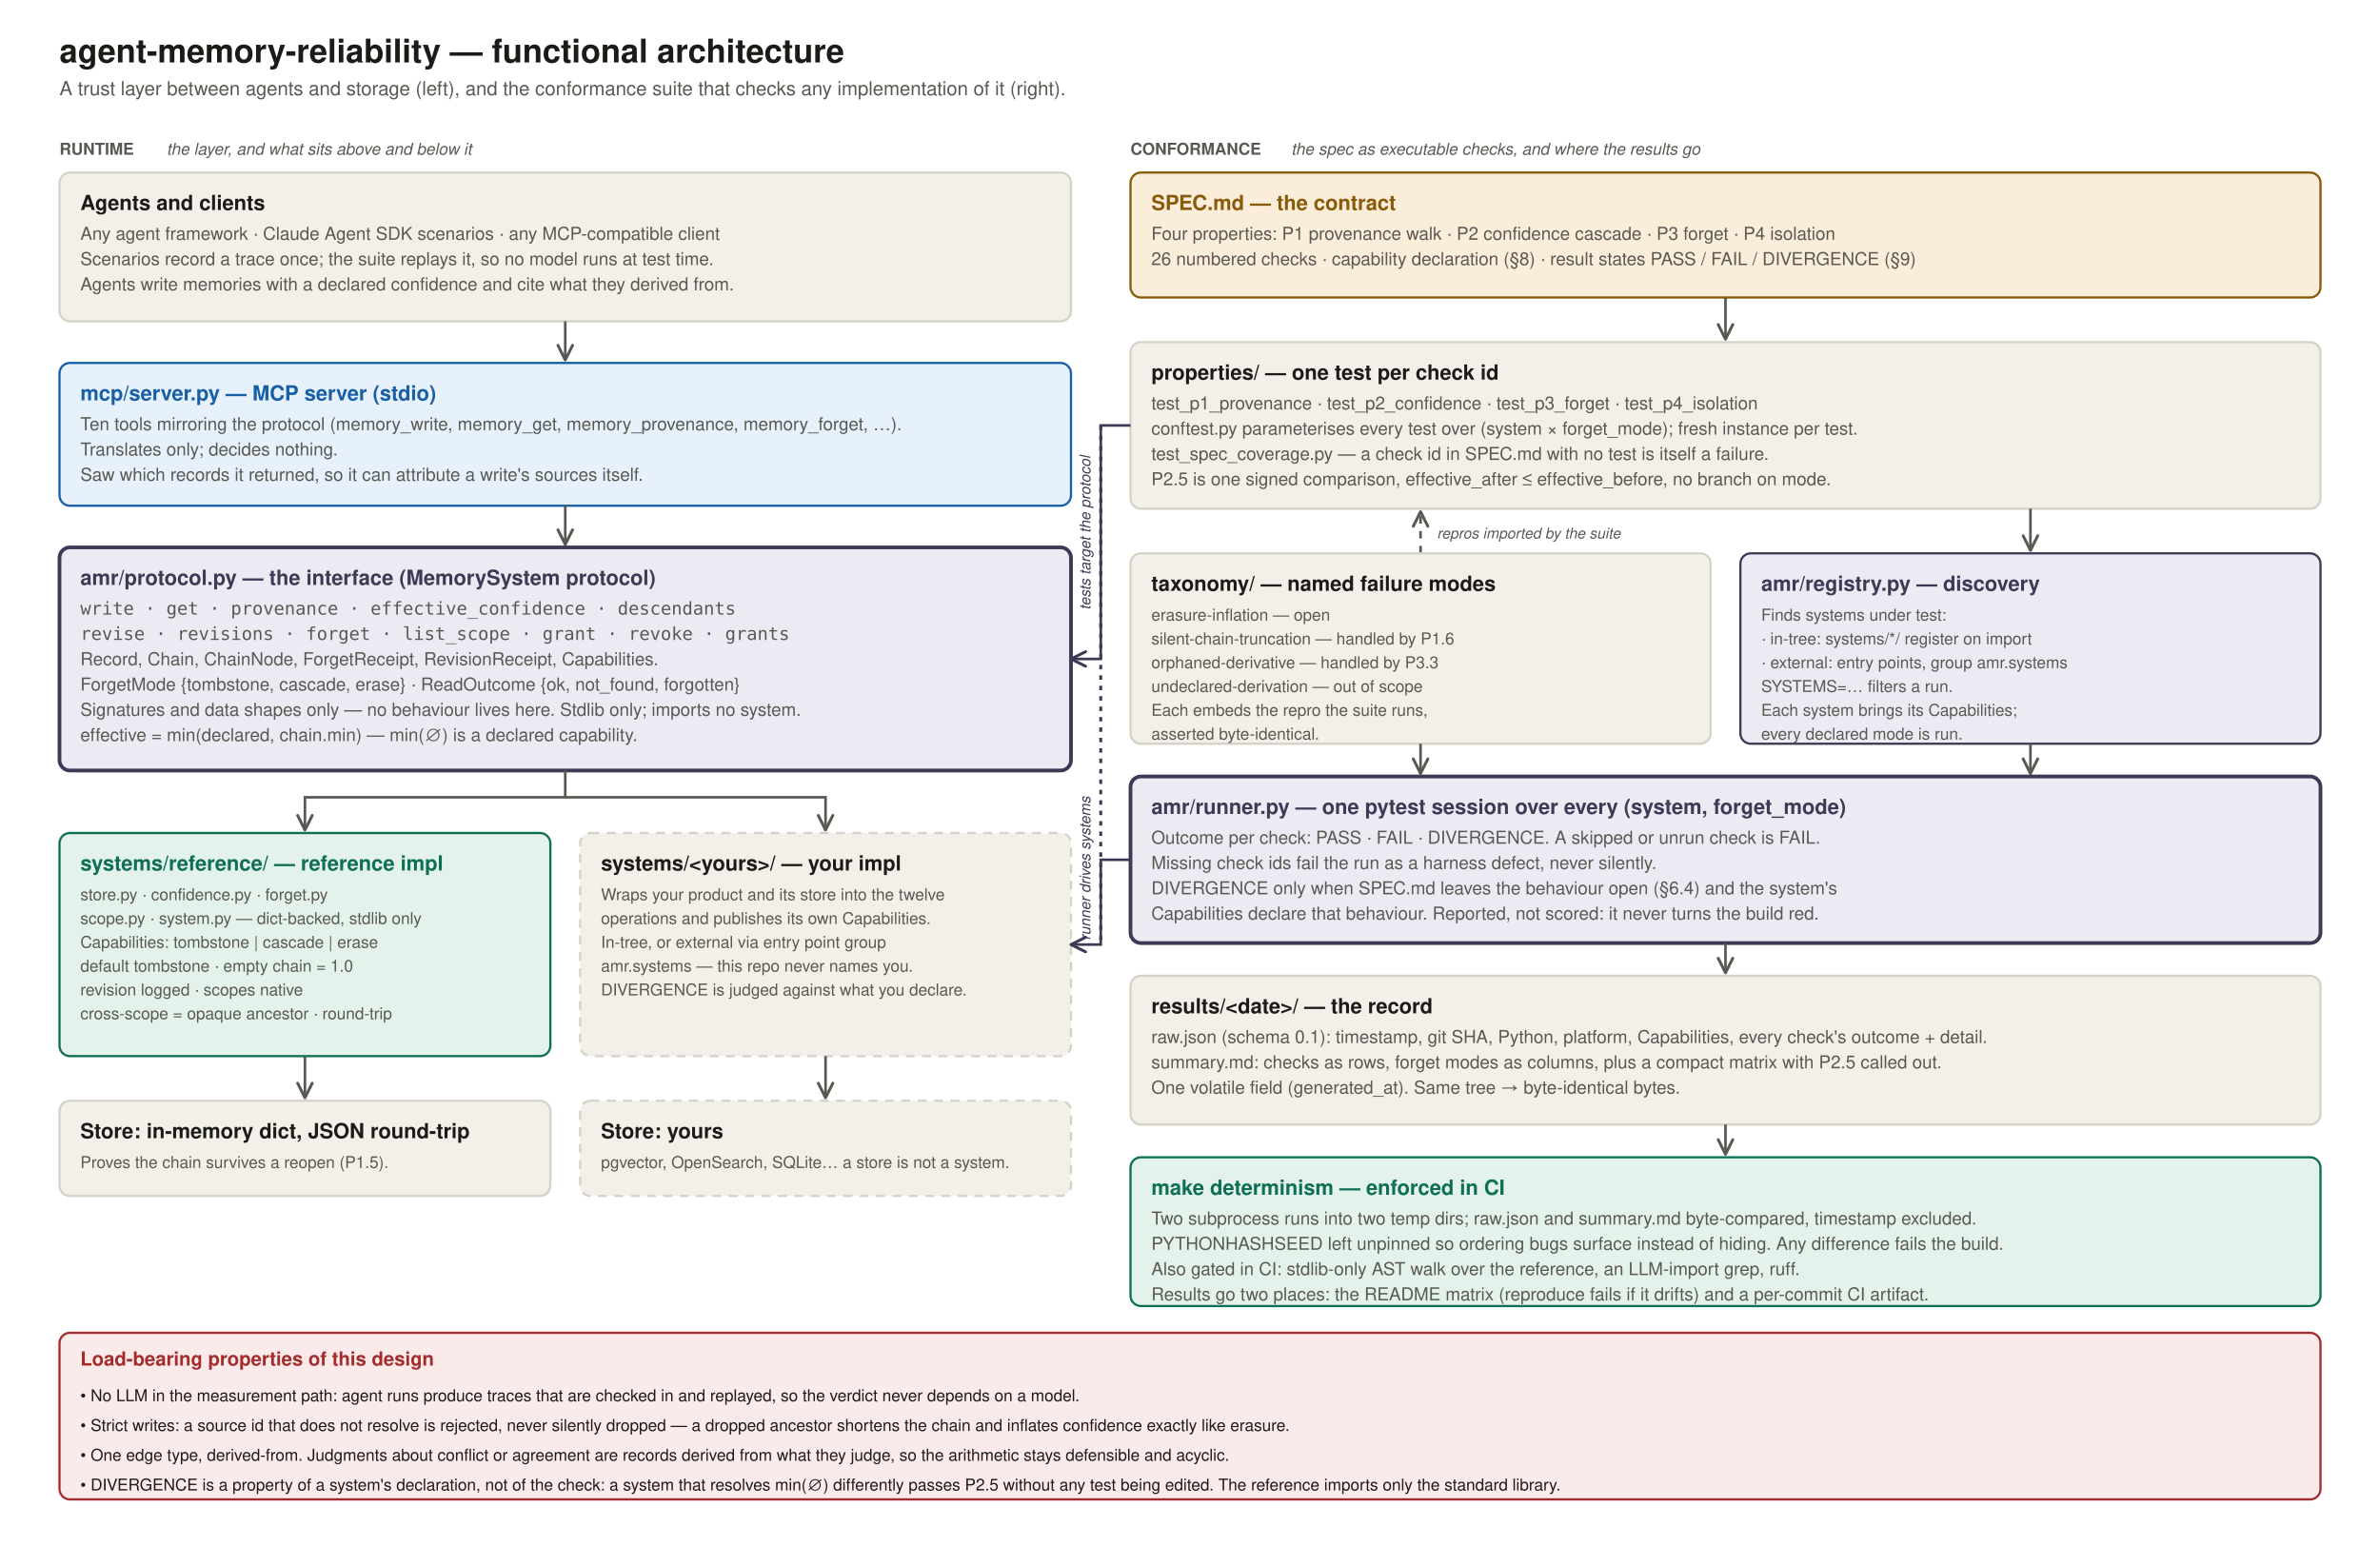
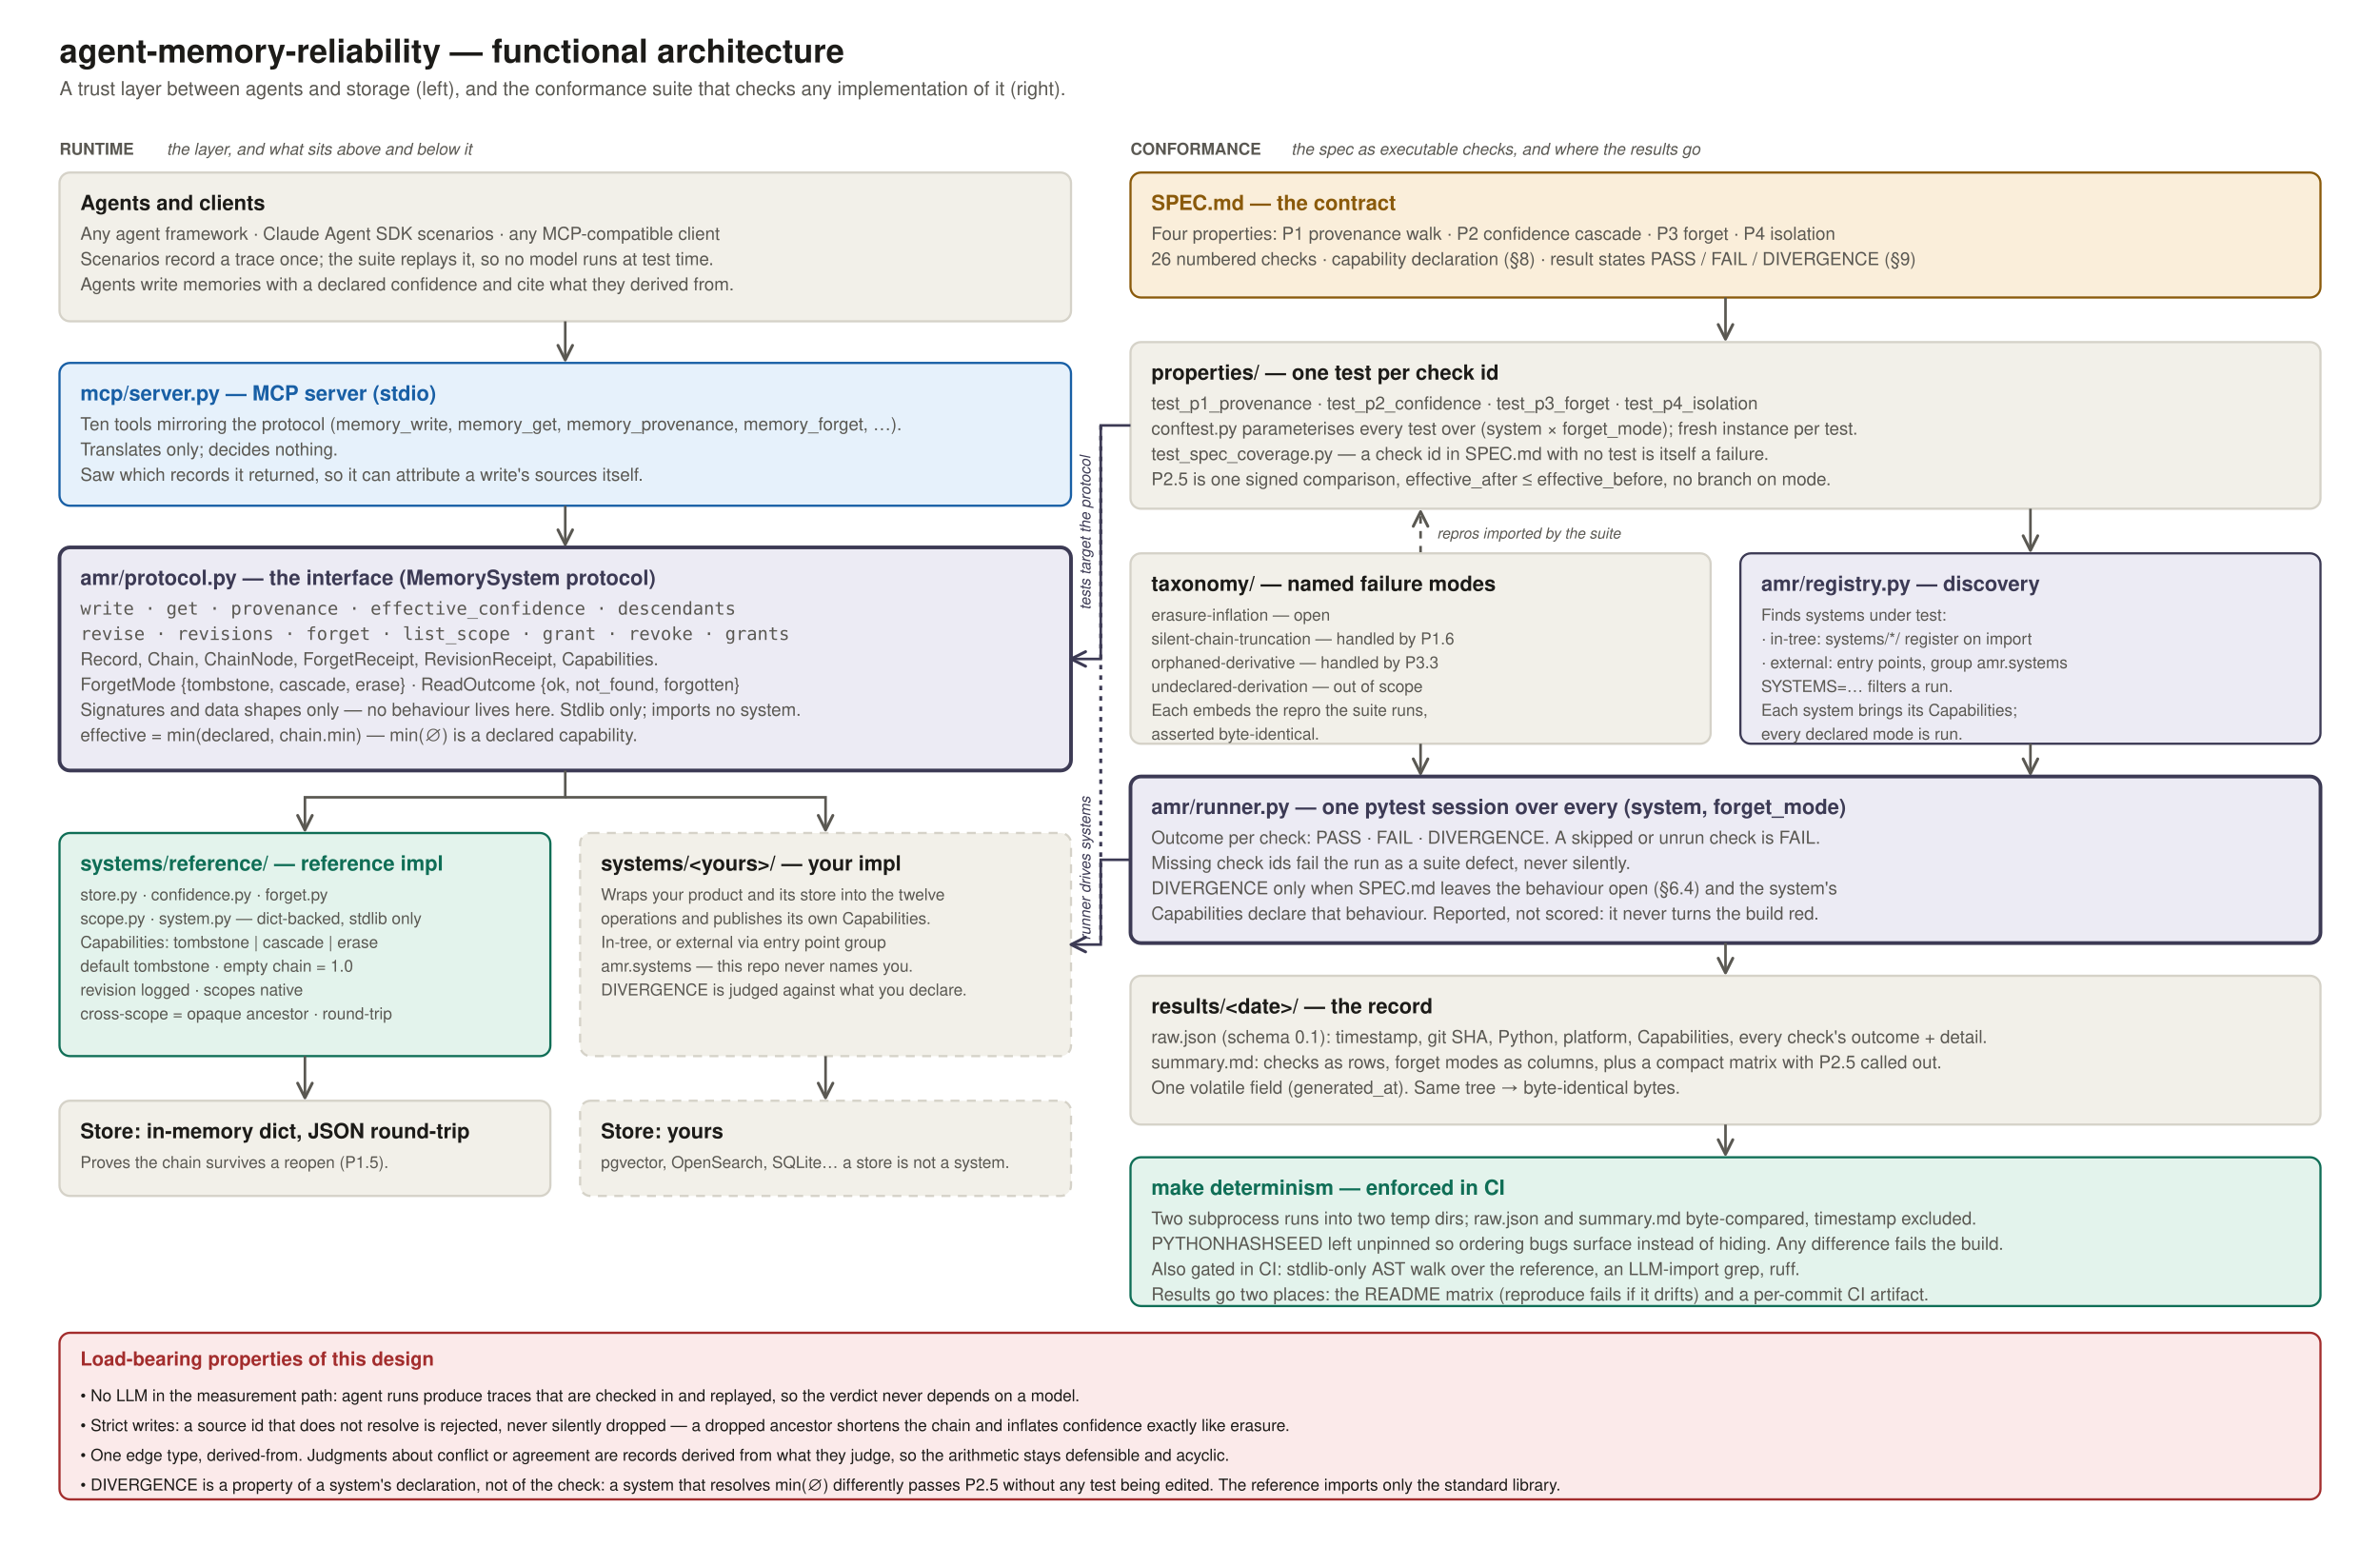
<svg xmlns="http://www.w3.org/2000/svg" viewBox="0 0 1600 1040" width="1600" height="1040" role="img">
  <defs>
    <marker id="ar" viewBox="0 0 10 10" refX="9" refY="5" markerWidth="7" markerHeight="7" orient="auto-start-reverse">
      <path d="M1 1L9 5L1 9" fill="none" stroke="context-stroke" stroke-width="1.6" stroke-linecap="round" stroke-linejoin="round" />
    </marker>
  </defs>
  <rect width="1600" height="1040" fill="#FFFFFF" />
  <text x="40" y="42" font-family="Helvetica Neue, Helvetica, Arial, sans-serif" font-size="22" font-weight="700" fill="#1C1B18" text-anchor="start">agent-memory-reliability — functional architecture</text>
  <text x="40" y="64" font-family="Helvetica Neue, Helvetica, Arial, sans-serif" font-size="13" font-weight="500" fill="#5A5852" text-anchor="start">A trust layer between agents and storage (left), and the conformance suite that checks any implementation of it (right).</text>
  <text x="40" y="104" font-family="Helvetica Neue, Helvetica, Arial, sans-serif" font-size="11" font-weight="700" fill="#5A5852" text-anchor="start">RUNTIME</text>
  <text x="112" y="104" font-family="Helvetica Neue, Helvetica, Arial, sans-serif" font-size="11" font-weight="400" fill="#5A5852" text-anchor="start" font-style="italic">the layer, and what sits above and below it</text>
  <text x="760" y="104" font-family="Helvetica Neue, Helvetica, Arial, sans-serif" font-size="11" font-weight="700" fill="#5A5852" text-anchor="start">CONFORMANCE</text>
  <text x="868" y="104" font-family="Helvetica Neue, Helvetica, Arial, sans-serif" font-size="11" font-weight="400" fill="#5A5852" text-anchor="start" font-style="italic">the spec as executable checks, and where the results go</text>
  <rect x="40" y="116" width="680" height="100" rx="7" fill="#F2F0E9" stroke="#D5D2C8" stroke-width="1.5" />
  <text x="54" y="141.2" font-family="Helvetica Neue, Helvetica, Arial, sans-serif" font-size="14" font-weight="600" fill="#1C1B18">Agents and clients</text>
  <text x="54" y="161.2" font-family="Helvetica Neue, Helvetica, Arial, sans-serif" font-size="12" fill="#5A5852">Any agent framework · Claude Agent SDK scenarios · any MCP-compatible client</text>
  <text x="54" y="178.2" font-family="Helvetica Neue, Helvetica, Arial, sans-serif" font-size="12" fill="#5A5852">Scenarios record a trace once; the suite replays it, so no model runs at test time.</text>
  <text x="54" y="195.2" font-family="Helvetica Neue, Helvetica, Arial, sans-serif" font-size="12" fill="#5A5852">Agents write memories with a declared confidence and cite what they derived from.</text>
  <polyline points="380,216 380,242" fill="none" stroke="#5A5852" stroke-width="1.75" marker-end="url(#ar)" />
  <rect x="40" y="244" width="680" height="96" rx="7" fill="#E6F1FB" stroke="#185FA5" stroke-width="1.5" />
  <text x="54" y="269.2" font-family="Helvetica Neue, Helvetica, Arial, sans-serif" font-size="14" font-weight="600" fill="#185FA5">mcp/server.py — MCP server (stdio)</text>
  <text x="54" y="289.2" font-family="Helvetica Neue, Helvetica, Arial, sans-serif" font-size="12" fill="#5A5852">Ten tools mirroring the protocol (memory_write, memory_get, memory_provenance, memory_forget, …).</text>
  <text x="54" y="306.2" font-family="Helvetica Neue, Helvetica, Arial, sans-serif" font-size="12" fill="#5A5852">Translates only; decides nothing.</text>
  <text x="54" y="323.2" font-family="Helvetica Neue, Helvetica, Arial, sans-serif" font-size="12" fill="#5A5852">Saw which records it returned, so it can attribute a write's sources itself.</text>
  <polyline points="380,340 380,366" fill="none" stroke="#5A5852" stroke-width="1.75" marker-end="url(#ar)" />
  <rect x="40" y="368" width="680" height="150" rx="7" fill="#ECEBF4" stroke="#3C3A54" stroke-width="2.5" />
  <text x="54" y="393.2" font-family="Helvetica Neue, Helvetica, Arial, sans-serif" font-size="14" font-weight="600" fill="#3C3A54">amr/protocol.py — the interface (MemorySystem protocol)</text>
  <text x="54" y="413.2" font-family="SF Mono, Menlo, Consolas, monospace" font-size="12" fill="#5A5852">write · get · provenance · effective_confidence · descendants</text>
  <text x="54" y="430.2" font-family="SF Mono, Menlo, Consolas, monospace" font-size="12" fill="#5A5852">revise · revisions · forget · list_scope · grant · revoke · grants</text>
  <text x="54" y="447.2" font-family="Helvetica Neue, Helvetica, Arial, sans-serif" font-size="12" fill="#5A5852">Record, Chain, ChainNode, ForgetReceipt, RevisionReceipt, Capabilities.</text>
  <text x="54" y="464.2" font-family="Helvetica Neue, Helvetica, Arial, sans-serif" font-size="12" fill="#5A5852">ForgetMode {tombstone, cascade, erase} · ReadOutcome {ok, not_found, forgotten}</text>
  <text x="54" y="481.2" font-family="Helvetica Neue, Helvetica, Arial, sans-serif" font-size="12" fill="#5A5852">Signatures and data shapes only — no behaviour lives here. Stdlib only; imports no system.</text>
  <text x="54" y="498.2" font-family="Helvetica Neue, Helvetica, Arial, sans-serif" font-size="12" fill="#5A5852">effective = min(declared, chain.min) — min(∅) is a declared capability.</text>
  <polyline points="380,518 380,536 205,536 205,558" fill="none" stroke="#5A5852" stroke-width="1.75" marker-end="url(#ar)" />
  <polyline points="380,536 555,536 555,558" fill="none" stroke="#5A5852" stroke-width="1.75" marker-end="url(#ar)" />
  <rect x="40" y="560" width="330" height="150" rx="7" fill="#E3F3EC" stroke="#0F6E56" stroke-width="1.5" />
  <text x="54" y="585.2" font-family="Helvetica Neue, Helvetica, Arial, sans-serif" font-size="14" font-weight="600" fill="#0F6E56">systems/reference/ — reference impl</text>
  <text x="54" y="605.2" font-family="Helvetica Neue, Helvetica, Arial, sans-serif" font-size="11" fill="#5A5852">store.py · confidence.py · forget.py</text>
  <text x="54" y="621.2" font-family="Helvetica Neue, Helvetica, Arial, sans-serif" font-size="11" fill="#5A5852">scope.py · system.py — dict-backed, stdlib only</text>
  <text x="54" y="637.2" font-family="Helvetica Neue, Helvetica, Arial, sans-serif" font-size="11" fill="#5A5852">Capabilities: tombstone | cascade | erase</text>
  <text x="54" y="653.2" font-family="Helvetica Neue, Helvetica, Arial, sans-serif" font-size="11" fill="#5A5852">default tombstone · empty chain = 1.0</text>
  <text x="54" y="669.2" font-family="Helvetica Neue, Helvetica, Arial, sans-serif" font-size="11" fill="#5A5852">revision logged · scopes native</text>
  <text x="54" y="685.2" font-family="Helvetica Neue, Helvetica, Arial, sans-serif" font-size="11" fill="#5A5852">cross-scope = opaque ancestor · round-trip</text>
  <rect x="390" y="560" width="330" height="150" rx="7" fill="#F2F0E9" stroke="#D5D2C8" stroke-width="1.5" stroke-dasharray="6 5" />
  <text x="404" y="585.2" font-family="Helvetica Neue, Helvetica, Arial, sans-serif" font-size="14" font-weight="600" fill="#1C1B18">systems/&lt;yours&gt;/ — your impl</text>
  <text x="404" y="605.2" font-family="Helvetica Neue, Helvetica, Arial, sans-serif" font-size="11" fill="#5A5852">Wraps your product and its store into the twelve</text>
  <text x="404" y="621.2" font-family="Helvetica Neue, Helvetica, Arial, sans-serif" font-size="11" fill="#5A5852">operations and publishes its own Capabilities.</text>
  <text x="404" y="637.2" font-family="Helvetica Neue, Helvetica, Arial, sans-serif" font-size="11" fill="#5A5852">In-tree, or external via entry point group</text>
  <text x="404" y="653.2" font-family="Helvetica Neue, Helvetica, Arial, sans-serif" font-size="11" fill="#5A5852">amr.systems — this repo never names you.</text>
  <text x="404" y="669.2" font-family="Helvetica Neue, Helvetica, Arial, sans-serif" font-size="11" fill="#5A5852">DIVERGENCE is judged against what you declare.</text>
  <polyline points="205,710 205,738" fill="none" stroke="#5A5852" stroke-width="1.75" marker-end="url(#ar)" />
  <polyline points="555,710 555,738" fill="none" stroke="#5A5852" stroke-width="1.75" marker-end="url(#ar)" />
  <rect x="40" y="740" width="330" height="64" rx="7" fill="#F2F0E9" stroke="#D5D2C8" stroke-width="1.5" />
  <text x="54" y="765.2" font-family="Helvetica Neue, Helvetica, Arial, sans-serif" font-size="14" font-weight="600" fill="#1C1B18">Store: in-memory dict, JSON round-trip</text>
  <text x="54" y="785.2" font-family="Helvetica Neue, Helvetica, Arial, sans-serif" font-size="11" fill="#5A5852">Proves the chain survives a reopen (P1.5).</text>
  <rect x="390" y="740" width="330" height="64" rx="7" fill="#F2F0E9" stroke="#D5D2C8" stroke-width="1.5" stroke-dasharray="6 5" />
  <text x="404" y="765.2" font-family="Helvetica Neue, Helvetica, Arial, sans-serif" font-size="14" font-weight="600" fill="#1C1B18">Store: yours</text>
  <text x="404" y="785.2" font-family="Helvetica Neue, Helvetica, Arial, sans-serif" font-size="11" fill="#5A5852">pgvector, OpenSearch, SQLite… a store is not a system.</text>
  <rect x="760" y="116" width="800" height="84" rx="7" fill="#FAEEDA" stroke="#8A5A0B" stroke-width="1.5" />
  <text x="774" y="141.2" font-family="Helvetica Neue, Helvetica, Arial, sans-serif" font-size="14" font-weight="600" fill="#8A5A0B">SPEC.md — the contract</text>
  <text x="774" y="161.2" font-family="Helvetica Neue, Helvetica, Arial, sans-serif" font-size="12" fill="#5A5852">Four properties: P1 provenance walk · P2 confidence cascade · P3 forget · P4 isolation</text>
  <text x="774" y="178.2" font-family="Helvetica Neue, Helvetica, Arial, sans-serif" font-size="12" fill="#5A5852">26 numbered checks · capability declaration (§8) · result states PASS / FAIL / DIVERGENCE (§9)</text>
  <polyline points="1160,200 1160,228" fill="none" stroke="#5A5852" stroke-width="1.75" marker-end="url(#ar)" />
  <rect x="760" y="230" width="800" height="112" rx="7" fill="#F2F0E9" stroke="#D5D2C8" stroke-width="1.5" />
  <text x="774" y="255.2" font-family="Helvetica Neue, Helvetica, Arial, sans-serif" font-size="14" font-weight="600" fill="#1C1B18">properties/ — one test per check id</text>
  <text x="774" y="275.2" font-family="Helvetica Neue, Helvetica, Arial, sans-serif" font-size="12" fill="#5A5852">test_p1_provenance · test_p2_confidence · test_p3_forget · test_p4_isolation</text>
  <text x="774" y="292.2" font-family="Helvetica Neue, Helvetica, Arial, sans-serif" font-size="12" fill="#5A5852">conftest.py parameterises every test over (system × forget_mode); fresh instance per test.</text>
  <text x="774" y="309.2" font-family="Helvetica Neue, Helvetica, Arial, sans-serif" font-size="12" fill="#5A5852">test_spec_coverage.py — a check id in SPEC.md with no test is itself a failure.</text>
  <text x="774" y="326.2" font-family="Helvetica Neue, Helvetica, Arial, sans-serif" font-size="12" fill="#5A5852">P2.5 is one signed comparison, effective_after ≤ effective_before, no branch on mode.</text>
  <polyline points="1365,342 1365,370" fill="none" stroke="#5A5852" stroke-width="1.75" marker-end="url(#ar)" />
  <polyline points="955,372 955,344" fill="none" stroke="#5A5852" stroke-width="1.75" stroke-dasharray="5 5" marker-end="url(#ar)" />
  <text x="966" y="362" font-family="Helvetica Neue, Helvetica, Arial, sans-serif" font-size="10" font-weight="500" fill="#5A5852" text-anchor="start" font-style="italic">repros imported by the suite</text>
  <rect x="760" y="372" width="390" height="128" rx="7" fill="#F2F0E9" stroke="#D5D2C8" stroke-width="1.5" />
  <text x="774" y="397.2" font-family="Helvetica Neue, Helvetica, Arial, sans-serif" font-size="14" font-weight="600" fill="#1C1B18">taxonomy/ — named failure modes</text>
  <text x="774" y="417.2" font-family="Helvetica Neue, Helvetica, Arial, sans-serif" font-size="11" fill="#5A5852">erasure-inflation — open</text>
  <text x="774" y="433.2" font-family="Helvetica Neue, Helvetica, Arial, sans-serif" font-size="11" fill="#5A5852">silent-chain-truncation — handled by P1.6</text>
  <text x="774" y="449.2" font-family="Helvetica Neue, Helvetica, Arial, sans-serif" font-size="11" fill="#5A5852">orphaned-derivative — handled by P3.3</text>
  <text x="774" y="465.2" font-family="Helvetica Neue, Helvetica, Arial, sans-serif" font-size="11" fill="#5A5852">undeclared-derivation — out of scope</text>
  <text x="774" y="481.2" font-family="Helvetica Neue, Helvetica, Arial, sans-serif" font-size="11" fill="#5A5852">Each embeds the repro the suite runs,</text>
  <text x="774" y="497.2" font-family="Helvetica Neue, Helvetica, Arial, sans-serif" font-size="11" fill="#5A5852">asserted byte-identical.</text>
  <rect x="1170" y="372" width="390" height="128" rx="7" fill="#ECEBF4" stroke="#3C3A54" stroke-width="1.5" />
  <text x="1184" y="397.2" font-family="Helvetica Neue, Helvetica, Arial, sans-serif" font-size="14" font-weight="600" fill="#3C3A54">amr/registry.py — discovery</text>
  <text x="1184" y="417.2" font-family="Helvetica Neue, Helvetica, Arial, sans-serif" font-size="11" fill="#5A5852">Finds systems under test:</text>
  <text x="1184" y="433.2" font-family="Helvetica Neue, Helvetica, Arial, sans-serif" font-size="11" fill="#5A5852">· in-tree: systems/*/ register on import</text>
  <text x="1184" y="449.2" font-family="Helvetica Neue, Helvetica, Arial, sans-serif" font-size="11" fill="#5A5852">· external: entry points, group amr.systems</text>
  <text x="1184" y="465.2" font-family="Helvetica Neue, Helvetica, Arial, sans-serif" font-size="11" fill="#5A5852">SYSTEMS=… filters a run.</text>
  <text x="1184" y="481.2" font-family="Helvetica Neue, Helvetica, Arial, sans-serif" font-size="11" fill="#5A5852">Each system brings its Capabilities;</text>
  <text x="1184" y="497.2" font-family="Helvetica Neue, Helvetica, Arial, sans-serif" font-size="11" fill="#5A5852">every declared mode is run.</text>
  <polyline points="955,500 955,520" fill="none" stroke="#5A5852" stroke-width="1.75" marker-end="url(#ar)" />
  <polyline points="1365,500 1365,520" fill="none" stroke="#5A5852" stroke-width="1.75" marker-end="url(#ar)" />
  <rect x="760" y="522" width="800" height="112" rx="7" fill="#ECEBF4" stroke="#3C3A54" stroke-width="2.5" />
  <text x="774" y="547.2" font-family="Helvetica Neue, Helvetica, Arial, sans-serif" font-size="14" font-weight="600" fill="#3C3A54">amr/runner.py — one pytest session over every (system, forget_mode)</text>
  <text x="774" y="567.2" font-family="Helvetica Neue, Helvetica, Arial, sans-serif" font-size="12" fill="#5A5852">Outcome per check: PASS · FAIL · DIVERGENCE. A skipped or unrun check is FAIL.</text>
-   <text x="774" y="584.2" font-family="Helvetica Neue, Helvetica, Arial, sans-serif" font-size="12" fill="#5A5852">Missing check ids fail the run as a harness defect, never silently.</text>
+   <text x="774" y="584.2" font-family="Helvetica Neue, Helvetica, Arial, sans-serif" font-size="12" fill="#5A5852">Missing check ids fail the run as a suite defect, never silently.</text>
  <text x="774" y="601.2" font-family="Helvetica Neue, Helvetica, Arial, sans-serif" font-size="12" fill="#5A5852">DIVERGENCE only when SPEC.md leaves the behaviour open (§6.4) and the system's</text>
  <text x="774" y="618.2" font-family="Helvetica Neue, Helvetica, Arial, sans-serif" font-size="12" fill="#5A5852">Capabilities declare that behaviour. Reported, not scored: it never turns the build red.</text>
  <polyline points="1160,634 1160,654" fill="none" stroke="#5A5852" stroke-width="1.75" marker-end="url(#ar)" />
  <rect x="760" y="656" width="800" height="100" rx="7" fill="#F2F0E9" stroke="#D5D2C8" stroke-width="1.5" />
  <text x="774" y="681.2" font-family="Helvetica Neue, Helvetica, Arial, sans-serif" font-size="14" font-weight="600" fill="#1C1B18">results/&lt;date&gt;/ — the record</text>
  <text x="774" y="701.2" font-family="Helvetica Neue, Helvetica, Arial, sans-serif" font-size="12" fill="#5A5852">raw.json (schema 0.1): timestamp, git SHA, Python, platform, Capabilities, every check's outcome + detail.</text>
  <text x="774" y="718.2" font-family="Helvetica Neue, Helvetica, Arial, sans-serif" font-size="12" fill="#5A5852">summary.md: checks as rows, forget modes as columns, plus a compact matrix with P2.5 called out.</text>
  <text x="774" y="735.2" font-family="Helvetica Neue, Helvetica, Arial, sans-serif" font-size="12" fill="#5A5852">One volatile field (generated_at). Same tree → byte-identical bytes.</text>
  <polyline points="1160,756 1160,776" fill="none" stroke="#5A5852" stroke-width="1.75" marker-end="url(#ar)" />
  <rect x="760" y="778" width="800" height="100" rx="7" fill="#E3F3EC" stroke="#0F6E56" stroke-width="1.5" />
  <text x="774" y="803.2" font-family="Helvetica Neue, Helvetica, Arial, sans-serif" font-size="14" font-weight="600" fill="#0F6E56">make determinism — enforced in CI</text>
  <text x="774" y="823.2" font-family="Helvetica Neue, Helvetica, Arial, sans-serif" font-size="12" fill="#5A5852">Two subprocess runs into two temp dirs; raw.json and summary.md byte-compared, timestamp excluded.</text>
  <text x="774" y="840.2" font-family="Helvetica Neue, Helvetica, Arial, sans-serif" font-size="12" fill="#5A5852">PYTHONHASHSEED left unpinned so ordering bugs surface instead of hiding. Any difference fails the build.</text>
  <text x="774" y="857.2" font-family="Helvetica Neue, Helvetica, Arial, sans-serif" font-size="12" fill="#5A5852">Also gated in CI: stdlib-only AST walk over the reference, an LLM-import grep, ruff.</text>
  <text x="774" y="874.2" font-family="Helvetica Neue, Helvetica, Arial, sans-serif" font-size="12" fill="#5A5852">Results go two places: the README matrix (reproduce fails if it drifts) and a per-commit CI artifact.</text>
  <line x1="740" y1="286" x2="740" y2="635" stroke="#3C3A54" stroke-width="2" stroke-dasharray="3 4" />
  <polyline points="760,286 740,286 740,443 720,443" fill="none" stroke="#3C3A54" stroke-width="1.75" marker-end="url(#ar)" />
  <polyline points="760,578 740,578 740,635 720,635" fill="none" stroke="#3C3A54" stroke-width="1.75" marker-end="url(#ar)" />
  <text x="733" y="410" font-family="Helvetica Neue, Helvetica, Arial, sans-serif" font-size="10" font-weight="500" fill="#3C3A54" text-anchor="start" font-style="italic" transform="rotate(-90 733 410)">tests target the protocol</text>
  <text x="733" y="632" font-family="Helvetica Neue, Helvetica, Arial, sans-serif" font-size="10" font-weight="500" fill="#3C3A54" text-anchor="start" font-style="italic" transform="rotate(-90 733 632)">runner drives systems</text>
  <rect x="40" y="896" width="1520" height="112" rx="7" fill="#FBEAEA" stroke="#A32D2D" stroke-width="1.5" />
  <text x="54" y="918" font-family="Helvetica Neue, Helvetica, Arial, sans-serif" font-size="13" font-weight="700" fill="#A32D2D" text-anchor="start">Load-bearing properties of this design</text>
  <text x="54" y="942" font-family="Helvetica Neue, Helvetica, Arial, sans-serif" font-size="11" font-weight="400" fill="#1C1B18" text-anchor="start">•  No LLM in the measurement path: agent runs produce traces that are checked in and replayed, so the verdict never depends on a model.</text>
  <text x="54" y="962" font-family="Helvetica Neue, Helvetica, Arial, sans-serif" font-size="11" font-weight="400" fill="#1C1B18" text-anchor="start">•  Strict writes: a source id that does not resolve is rejected, never silently dropped — a dropped ancestor shortens the chain and inflates confidence exactly like erasure.</text>
  <text x="54" y="982" font-family="Helvetica Neue, Helvetica, Arial, sans-serif" font-size="11" font-weight="400" fill="#1C1B18" text-anchor="start">•  One edge type, derived-from. Judgments about conflict or agreement are records derived from what they judge, so the arithmetic stays defensible and acyclic.</text>
  <text x="54" y="1002" font-family="Helvetica Neue, Helvetica, Arial, sans-serif" font-size="11" font-weight="400" fill="#1C1B18" text-anchor="start">•  DIVERGENCE is a property of a system's declaration, not of the check: a system that resolves min(∅) differently passes P2.5 without any test being edited. The reference imports only the standard library.</text>
</svg>
